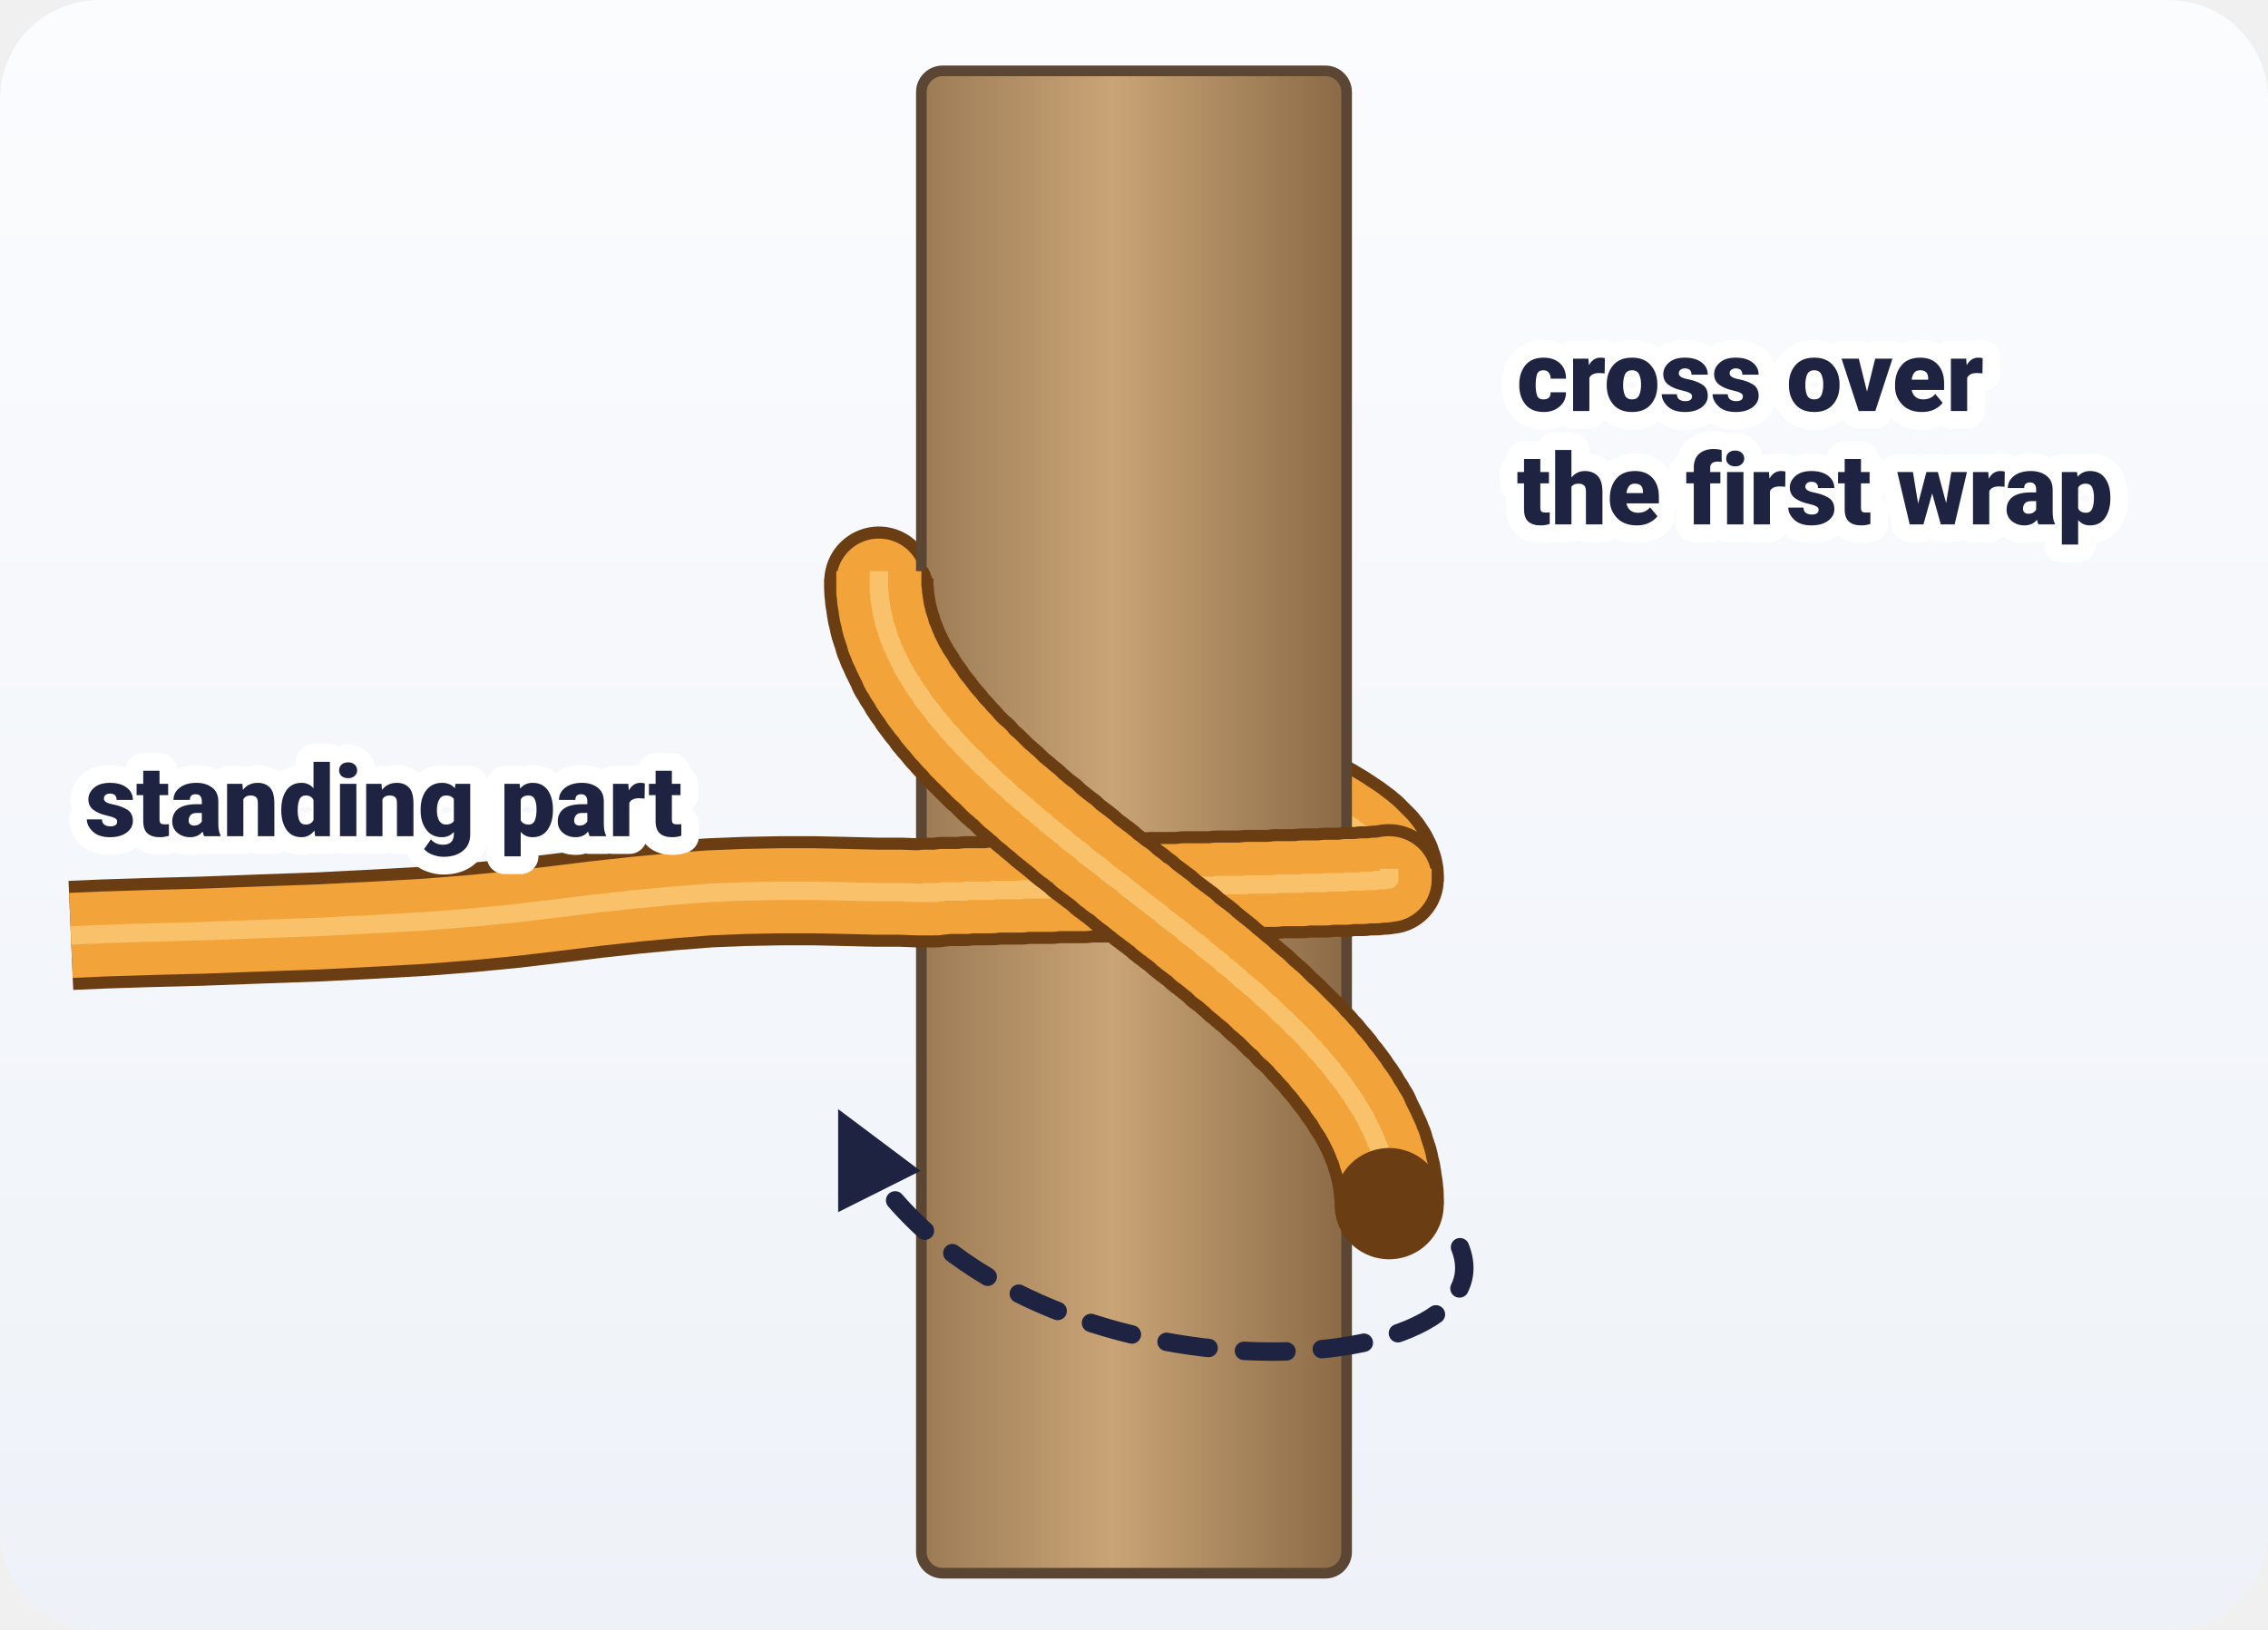
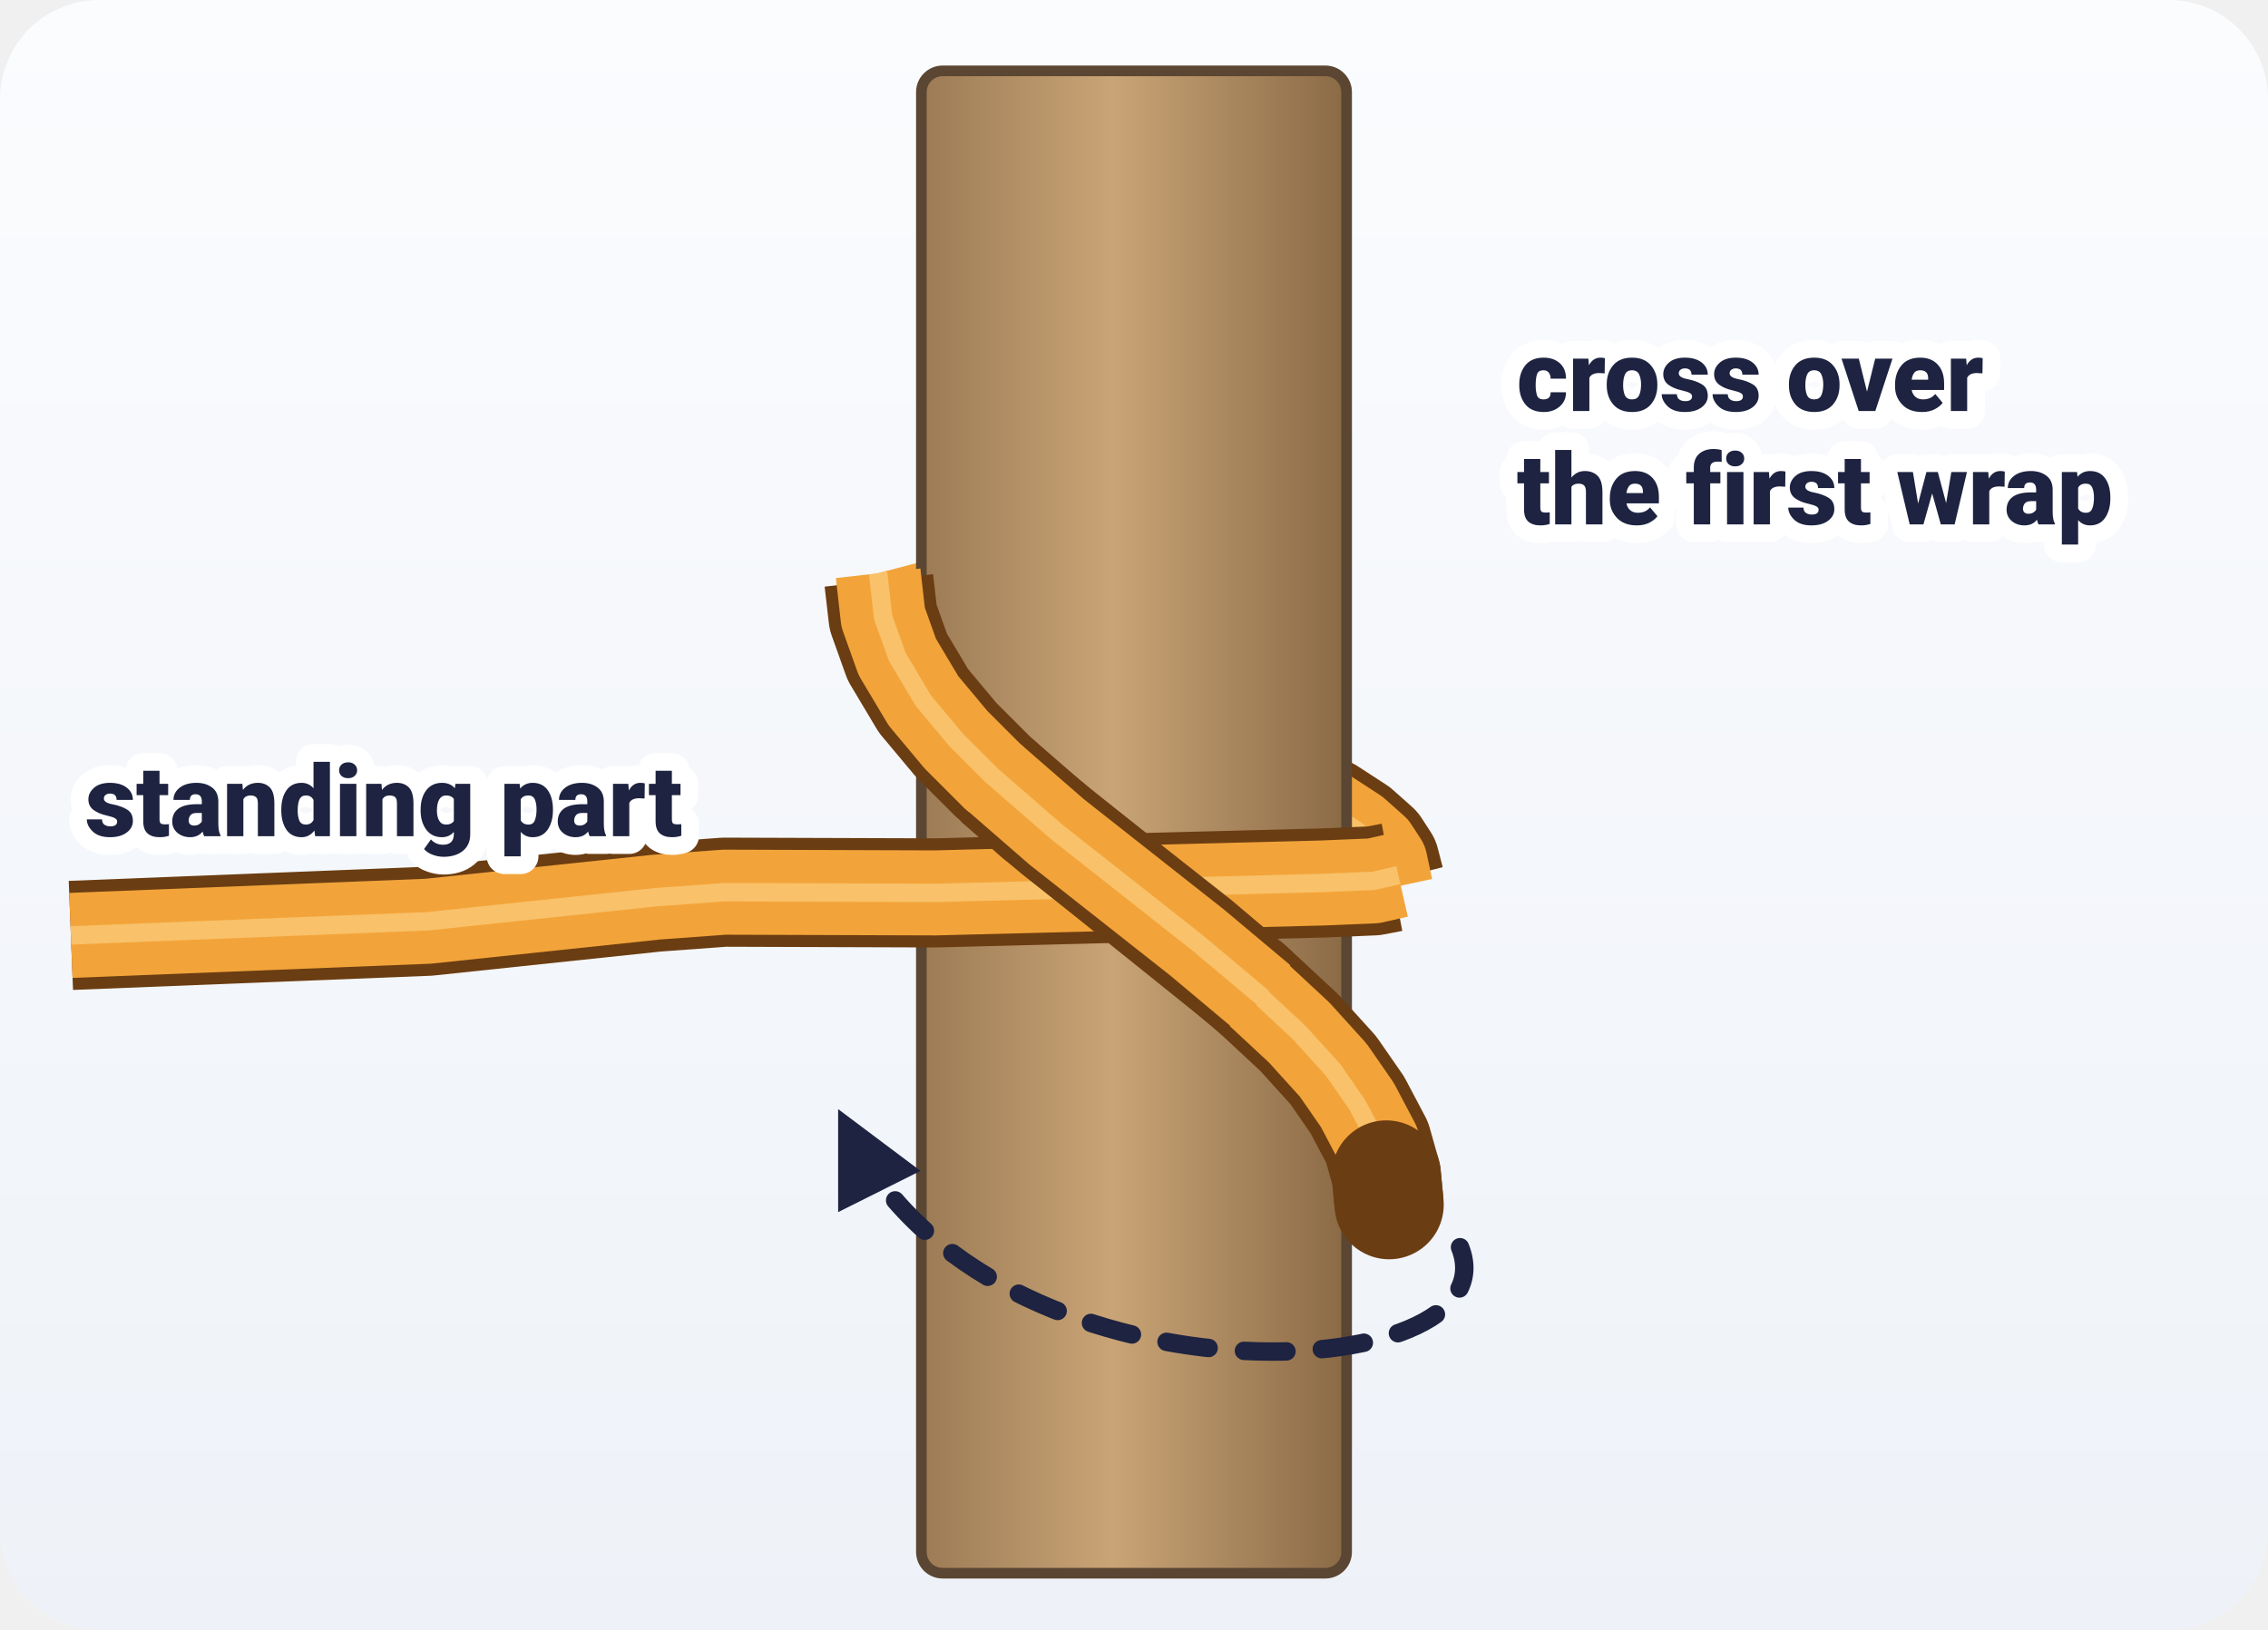
<svg xmlns="http://www.w3.org/2000/svg" viewBox="0 0 320 230" role="img" aria-label="Clove hitch step 2: cross diagonally over the first wrap and go around the post again">
  <defs>
    <marker id="ah" viewBox="0 0 10 10" refX="7" refY="5" markerWidth="5" markerHeight="5" orient="auto-start-reverse">
      <path d="M0 0 L10 5 L0 10 z" fill="#1d2340" />
    </marker>
    <style>.lb{font:800 14px system-ui,-apple-system,"Segoe UI",Roboto,sans-serif;fill:#1d2340;paint-order:stroke;stroke:#fff;stroke-width:5px;stroke-linejoin:round}</style>
    <linearGradient id="bg" x1="0" y1="0" x2="0" y2="1">
      <stop offset="0" stop-color="#fbfcfe" />
      <stop offset="1" stop-color="#eef2f8" />
    </linearGradient>
  </defs>
  <rect x="0" y="0" width="320" height="230" rx="14" fill="url(#bg)" />
  <g stroke-linecap="butt" stroke-linejoin="round" fill="none">
-     <path d="M196.0 124.4 196.0 123.9 196.0 123.8 196.0 123.7 196.0 123.6 196.0 123.5 196.0 123.4 196.0 123.3 195.9 123.2 195.9 123.1 195.9 123.0 195.9 122.9 195.9 122.8 195.8 122.7 195.8 122.6 195.8 122.5 195.7 122.4 195.7 122.3 195.7 122.2 195.6 122.1 195.6 122.0 195.6 121.9 195.5 121.8 195.5 121.7 195.4 121.6 195.4 121.5 195.3 121.4 195.3 121.3 195.2 121.2 195.2 121.1 195.1 121.0 195.0 120.9 195.0 120.8 194.9 120.7 194.8 120.6 194.8 120.5 194.7 120.4 194.6 120.3 194.6 120.2 194.5 120.1 194.4 120.0 194.3 119.9 194.2 119.8 194.2 119.7 194.1 119.6 194.0 119.5 193.9 119.4 193.8 119.3 193.7 119.2 193.6 119.1 193.5 119.0 193.4 118.9 193.3 118.8 193.2 118.7 193.1 118.6 193.0 118.5 192.9 118.4 192.8 118.3 192.7 118.2 192.6 118.1 192.4 118.0 192.3 117.9 192.2 117.8 192.1 117.7 192.0 117.6 191.8 117.5 191.7 117.4 191.6 117.3 191.4 117.2 191.3 117.1 191.2 117.0 191.0 116.9 190.9 116.8 190.8 116.7 190.6 116.6 190.5 116.5 190.3 116.4 190.2 116.3 190.0 116.2 189.9 116.1 189.7 116.0 189.6 115.9 189.4 115.8 189.3 115.7 189.1 115.6 189.0 115.5 188.8 115.4 188.6 115.3 188.5 115.2 188.3 115.1 188.1 115.0 188.0 114.9 187.8 114.8 187.6 114.7 187.5 114.6 187.3 114.5 187.1 114.4 186.9 114.3 186.8 114.2 186.6 114.1 186.4 114.0 186.2 113.9 186.0 113.8 185.8 113.7 185.6 113.6 185.5 113.5 185.3 113.4 185.1 113.3 184.9 113.2 184.7 113.1 184.5 113.0 184.3 112.9 184.1 112.8 183.9 112.7 183.7 112.6 183.5 112.5 183.3 112.4 183.1 112.3 182.9 112.2 182.7 112.1 182.4 112.0 182.2 111.9 182.0 111.8 181.8 111.7 181.6 111.6 181.4 111.5 181.2 111.4 180.9 111.3 180.7 111.2 180.5 111.1 180.3 111.0 180.1 110.9 179.8 110.8 179.6 110.7 179.4 110.6 179.2 110.5 178.9 110.4 178.7 110.3 178.5 110.2 178.2 110.1 178.0 110.0 177.8 109.9 177.5 109.8 177.3 109.7 177.1 109.6 176.8 109.5 176.6 109.4 176.3 109.3 176.1 109.2 175.9 109.1 175.6 109.0 175.4 108.9 175.1 108.8 174.9 108.7 174.6 108.6 174.4 108.5 174.1 108.4 173.9 108.3 173.7 108.2 173.4 108.1 173.2 108.0 172.9 107.9 172.6 107.8 172.4 107.7 172.1 107.6 171.9 107.5 171.6 107.4 171.4 107.3 171.1 107.2 170.9 107.1 170.6 107.0 170.4 106.9 170.1 106.8 169.8 106.7 169.6 106.6 169.3 106.5 169.1 106.4 168.8 106.3 168.5 106.2 168.3 106.1 168.0 106.0 167.7 105.9 167.5 105.8 167.2 105.7 167.0 105.6 166.7 105.5 166.4 105.4 166.2 105.3 165.9 105.2 165.6 105.1 165.4 105.0 165.1 104.9 164.8 104.8 164.6 104.7 164.3 104.6 164.0 104.5 163.8 104.4 163.5 104.3 163.2 104.2 163.0 104.1 162.7 104.0 162.4 103.9 162.2 103.8 161.9 103.7 161.6 103.6 161.3 103.5 161.1 103.4 160.8 103.3 160.5 103.2 160.3 103.1 160.0 103.0 159.7 102.9 159.5 102.8 159.2 102.7 158.9 102.6 158.7 102.5 158.4 102.4 158.1 102.3 157.8 102.2 157.6 102.1 157.3 102.0 157.0 101.9 156.8 101.8 156.5 101.7 156.2 101.6 156.0 101.5 155.7 101.4 155.4 101.3 155.2 101.2 154.9 101.1 154.6 101.0 154.4 100.9 154.1 100.8 153.8 100.7 153.6 100.6 153.3 100.5 153.0 100.4 152.8 100.3 152.5 100.2 152.3 100.1 152.0 100.0 151.7 99.9 151.5 99.8 151.2 99.7 150.9 99.6 150.7 99.5 150.4 99.4 150.2 99.3 149.9 99.2 149.6 99.1 149.4 99.0 149.1 98.9 148.9 98.8 148.6 98.7 148.4 98.6 148.1 98.5 147.9 98.4 147.6 98.3 147.4 98.2 147.1 98.1 146.8 98.0 146.6 97.9 146.3 97.8 146.1 97.7 145.9 97.6 145.6 97.5 145.4 97.4 145.1 97.3 144.9 97.2 144.6 97.1 144.4 97.0 144.1 96.9 143.9 96.8 143.7 96.7 143.4 96.6 143.2 96.5 142.9 96.4 142.7 96.3 142.5 96.2 142.2 96.1 142.0 96.0 141.8 95.9 141.5 95.8 141.3 95.7 141.1 95.6 140.8 95.5 140.6 95.4 140.4 95.3 140.2 95.2 139.9 95.1 139.7 95.0 139.5 94.9 139.3 94.8 139.1 94.7 138.8 94.6 138.6 94.5 138.4 94.4 138.2 94.3 138.0 94.2 137.8 94.1 137.6 94.0 137.3 93.9 137.1 93.8 136.9 93.7 136.7 93.6 136.5 93.5 136.3 93.4 136.1 93.3 135.9 93.2 135.7 93.1 135.5 93.0 135.3 92.9 135.1 92.8 134.9 92.7 134.7 92.6 134.5 92.5 134.4 92.4 134.2 92.3 134.0 92.2 133.8 92.1 133.6 92.0 133.4 91.9 133.2 91.8 133.1 91.7 132.9 91.6 132.7 91.5 132.5 91.4 132.4 91.3 132.2 91.2 132.0 91.1 131.9 91.0 131.7 90.9 131.5 90.8 131.4 90.7 131.2 90.6 131.0 90.5 130.9 90.4 130.7 90.3 130.6 90.2 130.4 90.1 130.3 90.0 130.1 89.9 130.0 89.8 129.8 89.7 129.7 89.6 129.5 89.5 129.4 89.4 129.2 89.3 129.1 89.2 129.0 89.1 128.8 89.0 128.7 88.9 128.6 88.8 128.4 88.7 128.3 88.6 128.2 88.5 128.0 88.4 127.9 88.3 127.8 88.2 127.7 88.1 127.6 88.0 127.4 87.9 127.3 87.8 127.2 87.7 127.1 87.6 127.0 87.5 126.9 87.4 126.8 87.3 126.7 87.2 126.6 87.1 126.5 87.0 126.4 86.9 126.3 86.8 126.2 86.7 126.1 86.6 126.0 86.5 125.9 86.4 125.8 86.3 125.8 86.2 125.7 86.1 125.6 86.0 125.5 85.9 125.4 85.8 125.4 85.7 125.3 85.6 125.2 85.5 125.2 85.4 125.1 85.3 125.0 85.2 125.0 85.1 124.9 85.0 124.8 84.9 124.8 84.8 124.7 84.7 124.7 84.6 124.6 84.5 124.6 84.4 124.5 84.3 124.5 84.2 124.4 84.1 124.4 84.0 124.4 83.9 124.3 83.8 124.3 83.7 124.3 83.6 124.2 83.5 124.2 83.4 124.2 83.3 124.1 83.2 124.1 83.1 124.1 83.0 124.1 82.9 124.1 82.8 124.0 82.7 124.0 82.6 124.0 82.4 124.0 82.3 124.0 82.1 124.0 82.0 124.0 82.0 124.0 82.4" stroke="#6b3d12" stroke-width="15.4" />
+     <path d="M196.1 124.3 195.4 121.6 194.1 119.6 191.4 117.2 187.4 114.6 176.6 109.4 146.3 97.8 135.4 92.9 131.2 90.6 127.3 87.8 124.9 85.1 124.0 81.9" stroke="#6b3d12" stroke-width="15.4" />
    <defs>
-       <path id="p1" d="M196.0 125.4 196.0 123.9 196.0 123.8 196.0 123.7 196.0 123.6 196.0 123.5 196.0 123.4 196.0 123.3 195.9 123.2 195.9 123.1 195.9 123.0 195.9 122.9 195.9 122.8 195.8 122.7 195.8 122.6 195.8 122.5 195.7 122.4 195.7 122.3 195.7 122.2 195.6 122.1 195.6 122.0 195.6 121.9 195.5 121.8 195.5 121.7 195.4 121.6 195.4 121.5 195.3 121.4 195.3 121.3 195.2 121.2 195.2 121.1 195.1 121.0 195.0 120.9 195.0 120.8 194.9 120.7 194.8 120.6 194.8 120.5 194.7 120.4 194.6 120.3 194.6 120.2 194.5 120.1 194.4 120.0 194.3 119.9 194.2 119.8 194.2 119.7 194.1 119.6 194.0 119.5 193.9 119.4 193.8 119.3 193.7 119.2 193.6 119.1 193.5 119.0 193.4 118.9 193.3 118.8 193.2 118.7 193.1 118.6 193.0 118.5 192.9 118.4 192.8 118.3 192.7 118.2 192.6 118.1 192.4 118.0 192.3 117.9 192.2 117.8 192.1 117.7 192.0 117.6 191.8 117.5 191.7 117.4 191.6 117.3 191.4 117.2 191.3 117.1 191.2 117.0 191.0 116.9 190.9 116.8 190.8 116.7 190.6 116.6 190.5 116.5 190.3 116.4 190.2 116.3 190.0 116.2 189.9 116.1 189.7 116.0 189.6 115.9 189.4 115.8 189.3 115.7 189.1 115.6 189.0 115.5 188.8 115.4 188.6 115.3 188.5 115.2 188.3 115.1 188.1 115.0 188.0 114.9 187.8 114.8 187.6 114.7 187.5 114.6 187.3 114.5 187.1 114.4 186.9 114.3 186.8 114.2 186.6 114.1 186.4 114.0 186.2 113.9 186.0 113.8 185.8 113.7 185.6 113.6 185.5 113.5 185.3 113.4 185.1 113.3 184.9 113.2 184.7 113.1 184.5 113.0 184.3 112.9 184.1 112.8 183.9 112.7 183.7 112.6 183.5 112.5 183.3 112.4 183.1 112.3 182.9 112.2 182.7 112.1 182.4 112.0 182.2 111.9 182.0 111.8 181.8 111.7 181.6 111.6 181.4 111.5 181.2 111.4 180.9 111.3 180.7 111.2 180.5 111.1 180.3 111.0 180.1 110.9 179.8 110.8 179.6 110.7 179.4 110.6 179.2 110.5 178.9 110.4 178.7 110.3 178.5 110.2 178.2 110.1 178.0 110.0 177.8 109.9 177.5 109.8 177.3 109.7 177.1 109.6 176.8 109.5 176.6 109.4 176.3 109.3 176.1 109.2 175.9 109.1 175.6 109.0 175.4 108.9 175.1 108.8 174.9 108.7 174.6 108.6 174.4 108.5 174.1 108.4 173.9 108.3 173.7 108.2 173.4 108.1 173.2 108.0 172.9 107.9 172.6 107.8 172.4 107.7 172.1 107.6 171.9 107.5 171.6 107.4 171.4 107.3 171.1 107.2 170.9 107.1 170.6 107.0 170.4 106.9 170.1 106.8 169.8 106.7 169.6 106.6 169.3 106.5 169.1 106.4 168.8 106.3 168.5 106.2 168.3 106.1 168.0 106.0 167.7 105.9 167.5 105.8 167.2 105.7 167.0 105.6 166.7 105.5 166.4 105.4 166.2 105.3 165.9 105.2 165.6 105.1 165.4 105.0 165.1 104.9 164.8 104.8 164.6 104.7 164.3 104.6 164.0 104.5 163.8 104.4 163.5 104.3 163.2 104.2 163.0 104.1 162.7 104.0 162.4 103.9 162.2 103.8 161.9 103.7 161.6 103.6 161.3 103.5 161.1 103.4 160.8 103.3 160.5 103.2 160.3 103.1 160.0 103.0 159.7 102.9 159.5 102.8 159.2 102.7 158.9 102.6 158.7 102.5 158.4 102.4 158.1 102.3 157.8 102.2 157.6 102.1 157.3 102.0 157.0 101.9 156.8 101.8 156.5 101.7 156.2 101.6 156.0 101.5 155.7 101.4 155.4 101.3 155.2 101.2 154.9 101.1 154.6 101.0 154.4 100.9 154.1 100.8 153.8 100.7 153.6 100.6 153.3 100.5 153.0 100.4 152.8 100.3 152.5 100.2 152.3 100.1 152.0 100.0 151.7 99.9 151.5 99.8 151.2 99.7 150.9 99.6 150.7 99.5 150.4 99.4 150.2 99.3 149.9 99.2 149.6 99.1 149.4 99.0 149.1 98.9 148.9 98.8 148.6 98.7 148.4 98.6 148.1 98.5 147.9 98.4 147.6 98.3 147.4 98.2 147.1 98.1 146.8 98.0 146.6 97.9 146.3 97.8 146.1 97.7 145.9 97.6 145.6 97.5 145.4 97.4 145.1 97.3 144.9 97.2 144.6 97.1 144.4 97.0 144.1 96.9 143.9 96.8 143.7 96.7 143.4 96.6 143.2 96.5 142.9 96.4 142.7 96.3 142.5 96.2 142.2 96.1 142.0 96.0 141.8 95.9 141.5 95.8 141.3 95.7 141.1 95.6 140.8 95.5 140.6 95.4 140.4 95.3 140.2 95.2 139.9 95.1 139.7 95.0 139.5 94.9 139.3 94.8 139.1 94.7 138.8 94.6 138.6 94.5 138.4 94.4 138.2 94.3 138.0 94.2 137.8 94.1 137.6 94.0 137.3 93.9 137.1 93.8 136.9 93.7 136.7 93.6 136.5 93.5 136.3 93.4 136.1 93.3 135.9 93.2 135.7 93.1 135.5 93.0 135.3 92.9 135.1 92.8 134.9 92.7 134.7 92.6 134.5 92.5 134.4 92.4 134.2 92.3 134.0 92.2 133.8 92.1 133.6 92.0 133.4 91.9 133.2 91.8 133.1 91.7 132.9 91.6 132.7 91.5 132.5 91.4 132.4 91.3 132.2 91.2 132.0 91.1 131.9 91.0 131.7 90.9 131.5 90.8 131.4 90.7 131.2 90.6 131.0 90.5 130.9 90.4 130.7 90.3 130.6 90.2 130.4 90.1 130.3 90.0 130.1 89.9 130.0 89.8 129.8 89.7 129.7 89.6 129.5 89.5 129.4 89.4 129.2 89.3 129.1 89.2 129.0 89.1 128.8 89.0 128.7 88.9 128.6 88.8 128.4 88.7 128.3 88.6 128.2 88.5 128.0 88.4 127.9 88.3 127.8 88.2 127.7 88.1 127.6 88.0 127.4 87.9 127.3 87.8 127.2 87.7 127.1 87.6 127.0 87.5 126.9 87.4 126.8 87.3 126.7 87.2 126.6 87.1 126.5 87.0 126.4 86.9 126.3 86.8 126.2 86.7 126.1 86.6 126.0 86.5 125.9 86.4 125.8 86.3 125.8 86.2 125.7 86.1 125.6 86.0 125.5 85.9 125.4 85.8 125.4 85.7 125.3 85.6 125.2 85.5 125.2 85.4 125.1 85.3 125.0 85.2 125.0 85.1 124.9 85.0 124.8 84.9 124.8 84.8 124.7 84.7 124.7 84.6 124.6 84.5 124.6 84.4 124.5 84.3 124.5 84.2 124.4 84.1 124.4 84.0 124.4 83.9 124.3 83.8 124.3 83.7 124.3 83.6 124.2 83.5 124.2 83.4 124.2 83.3 124.1 83.2 124.1 83.1 124.1 83.0 124.1 82.9 124.1 82.8 124.0 82.7 124.0 82.6 124.0 82.4 124.0 82.3 124.0 82.1 124.0 82.0 124.0 82.0 124.0 83.4" />
+       <path id="p1" d="M196.2 125.3 195.4 121.6 194.1 119.6 191.4 117.2 187.4 114.6 176.6 109.4 146.3 97.8 135.4 92.9 131.2 90.6 127.3 87.8 124.9 85.1 123.8 80.9" />
    </defs>
    <use href="#p1" stroke="#f2a43a" stroke-width="12.0" />
    <use href="#p1" stroke="#ffd890" stroke-width="2.6" stroke-opacity=".55" />
    <rect x="130" y="10" width="60" height="212" rx="3" fill="url(#wood)" stroke="#5a4632" stroke-width="1.5" />
    <defs>
      <linearGradient id="wood" x1="0" x2="1">
        <stop offset="0" stop-color="#9c7b55" />
        <stop offset=".45" stop-color="#c9a476" />
        <stop offset="1" stop-color="#8a6a46" />
      </linearGradient>
    </defs>
-     <path d="M10.0 132.0 14.6 131.8 20.9 131.6 28.5 131.4 36.6 131.1 45.0 130.8 52.9 130.4 60.0 130.0 66.3 129.5 72.5 128.9 78.4 128.2 84.1 127.5 89.6 126.9 94.9 126.4 100.0 126.0 105.0 125.8 110.1 125.7 114.9 125.7 119.5 125.8 123.6 125.9 127.0 125.9 129.6 126.0 131.3 126.0 132.0 126.0 132.0 126.0 131.6 125.9 131.1 125.9 130.6 125.9 130.5 125.9 130.6 125.9 130.8 125.9 130.9 125.9 131.0 125.9 131.2 125.9 131.3 125.9 131.4 125.9 131.6 125.9 131.7 125.9 131.9 125.9 132.0 125.9 132.1 125.9 132.3 125.9 132.4 125.9 132.6 125.9 132.7 125.9 132.9 125.9 133.0 125.8 133.2 125.8 133.3 125.8 133.5 125.8 133.6 125.8 133.8 125.8 133.9 125.8 134.1 125.8 134.2 125.8 134.4 125.8 134.5 125.8 134.7 125.8 134.9 125.8 135.0 125.8 135.2 125.8 135.3 125.8 135.5 125.8 135.7 125.8 135.8 125.8 136.0 125.8 136.2 125.8 136.3 125.7 136.5 125.7 136.7 125.7 136.9 125.7 137.0 125.7 137.2 125.7 137.4 125.7 137.6 125.7 137.7 125.7 137.9 125.7 138.1 125.7 138.3 125.7 138.4 125.7 138.6 125.7 138.8 125.7 139.0 125.7 139.2 125.7 139.4 125.7 139.5 125.7 139.7 125.7 139.9 125.7 140.1 125.6 140.3 125.6 140.5 125.6 140.7 125.6 140.8 125.6 141.0 125.6 141.2 125.6 141.4 125.6 141.6 125.6 141.8 125.6 142.0 125.6 142.2 125.6 142.4 125.6 142.6 125.6 142.8 125.6 143.0 125.6 143.2 125.6 143.4 125.6 143.6 125.6 143.8 125.6 144.0 125.6 144.2 125.5 144.4 125.5 144.6 125.5 144.8 125.5 145.0 125.5 145.2 125.5 145.4 125.5 145.6 125.5 145.8 125.5 146.0 125.5 146.2 125.5 146.4 125.5 146.6 125.5 146.8 125.5 147.1 125.5 147.3 125.5 147.5 125.5 147.7 125.5 147.9 125.5 148.1 125.5 148.3 125.5 148.5 125.4 148.7 125.4 149.0 125.4 149.2 125.4 149.4 125.4 149.6 125.4 149.8 125.4 150.0 125.4 150.2 125.4 150.5 125.4 150.7 125.4 150.9 125.4 151.1 125.4 151.3 125.4 151.6 125.4 151.8 125.4 152.0 125.4 152.2 125.4 152.4 125.4 152.6 125.4 152.9 125.4 153.1 125.3 153.3 125.3 153.5 125.3 153.7 125.3 154.0 125.3 154.2 125.3 154.4 125.3 154.6 125.3 154.9 125.3 155.1 125.3 155.3 125.3 155.5 125.3 155.7 125.3 156.0 125.3 156.2 125.3 156.4 125.3 156.6 125.3 156.9 125.3 157.1 125.3 157.3 125.3 157.5 125.3 157.8 125.2 158.0 125.2 158.2 125.2 158.4 125.2 158.7 125.2 158.9 125.2 159.1 125.2 159.3 125.2 159.6 125.2 159.8 125.2 160.0 125.2 160.2 125.2 160.4 125.2 160.7 125.2 160.9 125.2 161.1 125.2 161.3 125.2 161.6 125.2 161.8 125.2 162.0 125.2 162.2 125.2 162.5 125.1 162.7 125.1 162.9 125.1 163.1 125.1 163.4 125.1 163.6 125.1 163.8 125.1 164.0 125.1 164.3 125.1 164.5 125.1 164.7 125.1 164.9 125.1 165.1 125.1 165.4 125.1 165.6 125.1 165.8 125.1 166.0 125.1 166.3 125.1 166.5 125.1 166.7 125.1 166.9 125.1 167.1 125.0 167.4 125.0 167.6 125.0 167.8 125.0 168.0 125.0 168.2 125.0 168.4 125.0 168.7 125.0 168.9 125.0 169.1 125.0 169.3 125.0 169.5 125.0 169.8 125.0 170.0 125.0 170.2 125.0 170.4 125.0 170.6 125.0 170.8 125.0 171.0 125.0 171.3 125.0 171.5 125.0 171.7 124.9 171.9 124.9 172.1 124.9 172.3 124.9 172.5 124.9 172.7 124.9 172.9 124.9 173.2 124.9 173.4 124.9 173.6 124.9 173.8 124.9 174.0 124.9 174.2 124.9 174.4 124.9 174.6 124.9 174.8 124.9 175.0 124.9 175.2 124.9 175.4 124.9 175.6 124.9 175.8 124.9 176.0 124.8 176.2 124.8 176.4 124.8 176.6 124.8 176.8 124.8 177.0 124.8 177.2 124.8 177.4 124.8 177.6 124.8 177.8 124.8 178.0 124.8 178.2 124.8 178.4 124.8 178.6 124.8 178.8 124.8 179.0 124.8 179.2 124.8 179.3 124.8 179.5 124.8 179.7 124.8 179.9 124.8 180.1 124.7 180.3 124.7 180.5 124.7 180.6 124.7 180.8 124.7 181.0 124.7 181.2 124.7 181.4 124.7 181.6 124.7 181.7 124.7 181.9 124.7 182.1 124.7 182.3 124.7 182.4 124.7 182.6 124.7 182.8 124.7 183.0 124.7 183.1 124.7 183.3 124.7 183.5 124.7 183.7 124.7 183.8 124.6 184.0 124.6 184.2 124.6 184.3 124.6 184.5 124.6 184.7 124.6 184.8 124.6 185.0 124.6 185.1 124.6 185.3 124.6 185.5 124.6 185.6 124.6 185.8 124.6 185.9 124.6 186.1 124.6 186.2 124.6 186.4 124.6 186.5 124.6 186.7 124.6 186.8 124.6 187.0 124.6 187.1 124.5 187.3 124.5 187.4 124.5 187.6 124.5 187.7 124.5 187.9 124.5 188.0 124.5 188.1 124.5 188.3 124.5 188.4 124.5 188.6 124.5 188.7 124.5 188.8 124.5 189.0 124.5 189.1 124.5 189.2 124.5 189.4 124.5 189.5 124.5 189.6 124.5 189.7 124.5 189.9 124.5 190.0 124.4 190.1 124.4 190.2 124.4 190.4 124.4 190.5 124.4 190.6 124.4 190.7 124.4 190.8 124.4 191.0 124.4 191.1 124.4 191.2 124.4 191.3 124.4 191.4 124.4 191.5 124.4 191.6 124.4 191.7 124.4 191.8 124.4 191.9 124.4 192.0 124.4 192.1 124.4 192.2 124.4 192.3 124.3 192.4 124.3 192.5 124.3 192.6 124.3 192.7 124.3 192.8 124.3 192.9 124.3 193.0 124.3 193.1 124.3 193.2 124.3 193.3 124.3 193.3 124.3 193.4 124.3 193.5 124.3 193.6 124.3 193.7 124.3 193.8 124.3 193.8 124.3 193.9 124.3 194.0 124.3 194.1 124.3 194.1 124.2 194.2 124.2 194.3 124.2 194.3 124.2 194.4 124.2 194.5 124.2 194.5 124.2 194.6 124.2 194.7 124.2 194.7 124.2 194.8 124.2 194.8 124.2 194.9 124.2 194.9 124.2 195.0 124.2 195.0 124.2 195.1 124.2 195.1 124.2 195.2 124.2 195.2 124.2 195.3 124.2 195.3 124.1 195.4 124.1 195.4 124.1 195.5 124.1 195.5 124.1 195.5 124.1 195.6 124.1 195.6 124.1 195.6 124.1 195.7 124.1 195.7 124.1 195.7 124.1 195.7 124.1 195.8 124.1 195.8 124.1 195.8 124.1 195.8 124.1 195.9 124.1 195.9 124.1 195.9 124.1 195.9 124.1 195.9 124.0 195.9 124.0 196.0 124.0 196.0 124.0 196.0 124.0 196.0 124.0 196.0 124.1 196.0 124.1 196.0 124.1 196.0 124.0 196.0 123.6" stroke="#6b3d12" stroke-width="15.4" />
+     <path d="M10.0 132.0 60.4 130.0 92.6 126.6 102.2 125.9 132.0 126.0 186.6 124.6 193.8 124.3 196.4 123.8" stroke="#6b3d12" stroke-width="15.4" />
    <defs>
-       <path id="p2" d="M10.0 132.0 14.6 131.8 20.9 131.6 28.5 131.4 36.6 131.1 45.0 130.8 52.9 130.4 60.0 130.0 66.3 129.5 72.5 128.9 78.4 128.2 84.1 127.5 89.6 126.9 94.9 126.4 100.0 126.0 105.0 125.8 110.1 125.7 114.9 125.7 119.5 125.8 123.6 125.9 127.0 125.9 129.6 126.0 131.3 126.0 132.0 126.0 132.0 126.0 131.6 125.9 131.1 125.9 130.6 125.9 130.5 125.9 130.6 125.9 130.8 125.9 130.9 125.9 131.0 125.9 131.2 125.9 131.3 125.9 131.4 125.9 131.6 125.9 131.7 125.9 131.9 125.9 132.0 125.9 132.1 125.9 132.3 125.9 132.4 125.9 132.6 125.9 132.7 125.9 132.9 125.9 133.0 125.8 133.2 125.8 133.3 125.8 133.5 125.8 133.6 125.8 133.8 125.8 133.9 125.8 134.1 125.8 134.2 125.8 134.4 125.8 134.5 125.8 134.7 125.8 134.9 125.8 135.0 125.8 135.2 125.8 135.3 125.8 135.5 125.8 135.7 125.8 135.8 125.8 136.0 125.8 136.2 125.8 136.3 125.7 136.5 125.7 136.7 125.7 136.9 125.7 137.0 125.7 137.2 125.7 137.4 125.7 137.6 125.7 137.7 125.7 137.9 125.7 138.1 125.7 138.3 125.7 138.4 125.7 138.6 125.7 138.8 125.7 139.0 125.7 139.2 125.7 139.4 125.7 139.5 125.7 139.7 125.7 139.9 125.7 140.1 125.6 140.3 125.6 140.5 125.6 140.7 125.6 140.8 125.6 141.0 125.6 141.2 125.6 141.4 125.6 141.6 125.6 141.8 125.6 142.0 125.6 142.2 125.6 142.4 125.6 142.6 125.6 142.8 125.6 143.0 125.6 143.2 125.6 143.4 125.6 143.6 125.6 143.8 125.6 144.0 125.6 144.2 125.5 144.4 125.5 144.6 125.5 144.8 125.5 145.0 125.5 145.2 125.5 145.4 125.5 145.6 125.5 145.8 125.5 146.0 125.5 146.2 125.5 146.4 125.5 146.6 125.5 146.8 125.5 147.1 125.5 147.3 125.5 147.5 125.5 147.7 125.5 147.9 125.5 148.1 125.5 148.3 125.5 148.5 125.4 148.7 125.4 149.0 125.4 149.2 125.4 149.4 125.4 149.6 125.4 149.8 125.4 150.0 125.4 150.2 125.4 150.5 125.4 150.7 125.4 150.9 125.4 151.1 125.4 151.3 125.4 151.6 125.4 151.8 125.4 152.0 125.4 152.2 125.4 152.4 125.4 152.6 125.4 152.9 125.4 153.1 125.3 153.3 125.3 153.5 125.3 153.7 125.3 154.0 125.3 154.2 125.3 154.4 125.3 154.6 125.3 154.9 125.3 155.1 125.3 155.3 125.3 155.5 125.3 155.7 125.3 156.0 125.3 156.2 125.3 156.4 125.3 156.6 125.3 156.9 125.3 157.1 125.3 157.3 125.3 157.5 125.3 157.8 125.2 158.0 125.2 158.2 125.2 158.4 125.2 158.7 125.2 158.9 125.2 159.1 125.2 159.3 125.2 159.6 125.2 159.8 125.2 160.0 125.2 160.2 125.2 160.4 125.2 160.7 125.2 160.9 125.2 161.1 125.2 161.3 125.2 161.6 125.2 161.8 125.2 162.0 125.2 162.2 125.2 162.5 125.1 162.7 125.1 162.9 125.1 163.1 125.1 163.4 125.1 163.6 125.1 163.8 125.1 164.0 125.1 164.3 125.1 164.5 125.1 164.7 125.1 164.9 125.1 165.1 125.1 165.4 125.1 165.6 125.1 165.8 125.1 166.0 125.1 166.3 125.1 166.5 125.1 166.7 125.1 166.9 125.1 167.1 125.0 167.4 125.0 167.6 125.0 167.8 125.0 168.0 125.0 168.2 125.0 168.4 125.0 168.7 125.0 168.9 125.0 169.1 125.0 169.3 125.0 169.5 125.0 169.8 125.0 170.0 125.0 170.2 125.0 170.4 125.0 170.6 125.0 170.8 125.0 171.0 125.0 171.3 125.0 171.5 125.0 171.7 124.9 171.9 124.9 172.1 124.9 172.3 124.9 172.5 124.9 172.7 124.9 172.9 124.9 173.2 124.9 173.4 124.9 173.6 124.9 173.8 124.9 174.0 124.9 174.2 124.9 174.4 124.9 174.6 124.9 174.8 124.9 175.0 124.9 175.2 124.9 175.4 124.9 175.6 124.9 175.8 124.9 176.0 124.8 176.2 124.8 176.4 124.8 176.6 124.8 176.8 124.8 177.0 124.8 177.2 124.8 177.4 124.8 177.6 124.8 177.8 124.8 178.0 124.8 178.2 124.8 178.4 124.8 178.6 124.8 178.8 124.8 179.0 124.8 179.2 124.8 179.3 124.8 179.5 124.8 179.7 124.8 179.9 124.8 180.1 124.7 180.3 124.7 180.5 124.7 180.6 124.7 180.8 124.7 181.0 124.7 181.2 124.7 181.4 124.7 181.6 124.7 181.7 124.7 181.9 124.7 182.1 124.7 182.3 124.7 182.4 124.7 182.6 124.7 182.8 124.7 183.0 124.7 183.1 124.7 183.3 124.7 183.5 124.7 183.7 124.7 183.8 124.6 184.0 124.6 184.2 124.6 184.3 124.6 184.5 124.6 184.7 124.6 184.8 124.6 185.0 124.6 185.1 124.6 185.3 124.6 185.5 124.6 185.6 124.6 185.8 124.6 185.9 124.6 186.1 124.6 186.2 124.6 186.4 124.6 186.5 124.6 186.7 124.6 186.8 124.6 187.0 124.6 187.1 124.5 187.3 124.5 187.4 124.5 187.6 124.5 187.7 124.5 187.9 124.5 188.0 124.5 188.1 124.5 188.3 124.5 188.4 124.5 188.6 124.5 188.7 124.5 188.8 124.5 189.0 124.5 189.1 124.5 189.2 124.5 189.4 124.5 189.5 124.5 189.6 124.5 189.7 124.5 189.9 124.5 190.0 124.4 190.1 124.4 190.2 124.4 190.4 124.4 190.5 124.4 190.6 124.4 190.7 124.4 190.8 124.4 191.0 124.4 191.1 124.4 191.2 124.4 191.3 124.4 191.4 124.4 191.5 124.4 191.6 124.4 191.7 124.4 191.8 124.4 191.9 124.4 192.0 124.4 192.1 124.4 192.2 124.4 192.3 124.3 192.4 124.3 192.5 124.3 192.6 124.3 192.7 124.3 192.8 124.3 192.9 124.3 193.0 124.3 193.1 124.3 193.2 124.3 193.3 124.3 193.3 124.3 193.4 124.3 193.5 124.3 193.6 124.3 193.7 124.3 193.8 124.3 193.8 124.3 193.9 124.3 194.0 124.3 194.1 124.3 194.1 124.2 194.2 124.2 194.3 124.2 194.3 124.2 194.4 124.2 194.5 124.2 194.5 124.2 194.6 124.2 194.7 124.2 194.7 124.2 194.8 124.2 194.8 124.2 194.9 124.2 194.9 124.2 195.0 124.2 195.0 124.2 195.1 124.2 195.1 124.2 195.2 124.2 195.2 124.2 195.3 124.2 195.3 124.1 195.4 124.1 195.4 124.1 195.5 124.1 195.5 124.1 195.5 124.1 195.6 124.1 195.6 124.1 195.6 124.1 195.7 124.1 195.7 124.1 195.7 124.1 195.7 124.1 195.8 124.1 195.8 124.1 195.8 124.1 195.8 124.1 195.9 124.1 195.9 124.1 195.9 124.1 195.9 124.1 195.9 124.0 195.9 124.0 196.0 124.0 196.0 124.0 196.0 124.0 196.0 124.0 196.0 124.1 196.0 124.1 196.0 124.1 196.0 124.0 196.0 122.6" />
+       <path id="p2" d="M10.0 132.0 60.4 130.0 92.6 126.6 102.2 125.9 132.0 126.0 186.6 124.6 193.8 124.3 197.3 123.5" />
    </defs>
    <use href="#p2" stroke="#f2a43a" stroke-width="12.0" />
    <use href="#p2" stroke="#ffd890" stroke-width="2.6" stroke-opacity=".55" />
-     <path d="M124.0 81.6 124.0 82.1 124.0 82.3 124.0 82.5 124.0 82.7 124.0 83.0 124.0 83.2 124.0 83.5 124.1 83.7 124.1 83.9 124.1 84.1 124.1 84.3 124.1 84.5 124.2 84.7 124.2 84.9 124.2 85.1 124.3 85.4 124.3 85.6 124.3 85.8 124.4 86.0 124.4 86.2 124.4 86.4 124.5 86.6 124.5 86.8 124.6 87.0 124.6 87.2 124.7 87.4 124.7 87.7 124.8 87.9 124.8 88.1 124.9 88.3 125.0 88.5 125.0 88.7 125.1 88.9 125.2 89.1 125.2 89.3 125.3 89.5 125.4 89.8 125.4 90.0 125.5 90.2 125.6 90.4 125.7 90.6 125.8 90.8 125.8 91.0 125.9 91.2 126.0 91.4 126.1 91.6 126.2 91.8 126.3 92.1 126.4 92.3 126.5 92.5 126.6 92.7 126.7 92.9 126.8 93.1 126.9 93.3 127.0 93.5 127.1 93.7 127.2 93.9 127.3 94.2 127.4 94.4 127.6 94.6 127.7 94.8 127.8 95.0 127.9 95.2 128.0 95.4 128.2 95.6 128.3 95.8 128.4 96.0 128.6 96.2 128.7 96.5 128.8 96.7 129.0 96.9 129.1 97.1 129.2 97.3 129.4 97.5 129.5 97.7 129.7 97.9 129.8 98.1 130.0 98.3 130.1 98.6 130.3 98.8 130.4 99.0 130.6 99.2 130.7 99.4 130.9 99.6 131.0 99.8 131.2 100.0 131.4 100.2 131.5 100.4 131.7 100.6 131.9 100.9 132.0 101.1 132.2 101.3 132.4 101.5 132.5 101.7 132.7 101.9 132.9 102.1 133.1 102.3 133.2 102.5 133.4 102.7 133.6 103.0 133.8 103.2 134.0 103.4 134.2 103.6 134.4 103.8 134.5 104.0 134.7 104.2 134.9 104.4 135.1 104.6 135.3 104.8 135.5 105.0 135.7 105.3 135.9 105.5 136.1 105.7 136.3 105.9 136.5 106.1 136.7 106.3 136.9 106.5 137.1 106.7 137.3 106.9 137.6 107.1 137.8 107.4 138.0 107.6 138.2 107.8 138.4 108.0 138.6 108.2 138.8 108.4 139.1 108.6 139.3 108.8 139.5 109.0 139.7 109.2 139.9 109.4 140.2 109.7 140.4 109.9 140.6 110.1 140.8 110.3 141.1 110.5 141.3 110.7 141.5 110.9 141.8 111.1 142.0 111.3 142.2 111.5 142.5 111.8 142.7 112.0 142.9 112.2 143.2 112.4 143.4 112.6 143.7 112.8 143.9 113.0 144.1 113.2 144.4 113.4 144.6 113.6 144.9 113.8 145.1 114.1 145.4 114.3 145.6 114.5 145.9 114.7 146.1 114.9 146.3 115.1 146.6 115.3 146.8 115.5 147.1 115.7 147.4 115.9 147.6 116.2 147.9 116.4 148.1 116.6 148.4 116.8 148.6 117.0 148.9 117.2 149.1 117.4 149.4 117.6 149.6 117.8 149.9 118.0 150.2 118.2 150.4 118.5 150.7 118.7 150.9 118.9 151.2 119.1 151.5 119.3 151.7 119.5 152.0 119.7 152.3 119.9 152.5 120.1 152.8 120.3 153.0 120.6 153.3 120.8 153.6 121.0 153.8 121.2 154.1 121.4 154.4 121.6 154.6 121.8 154.9 122.0 155.2 122.2 155.4 122.4 155.7 122.6 156.0 122.9 156.2 123.1 156.5 123.3 156.8 123.5 157.0 123.7 157.3 123.9 157.6 124.1 157.8 124.3 158.1 124.5 158.4 124.7 158.7 125.0 158.9 125.2 159.2 125.4 159.5 125.6 159.7 125.8 160.0 126.0 160.3 126.2 160.5 126.4 160.8 126.6 161.1 126.8 161.3 127.0 161.6 127.3 161.9 127.5 162.2 127.7 162.4 127.9 162.7 128.1 163.0 128.3 163.2 128.5 163.5 128.7 163.8 128.9 164.0 129.1 164.3 129.4 164.6 129.6 164.8 129.8 165.1 130.0 165.4 130.2 165.6 130.4 165.9 130.6 166.2 130.8 166.4 131.0 166.7 131.2 167.0 131.4 167.2 131.7 167.5 131.9 167.7 132.1 168.0 132.3 168.3 132.5 168.5 132.7 168.8 132.9 169.1 133.1 169.3 133.3 169.6 133.5 169.8 133.8 170.1 134.0 170.4 134.2 170.6 134.4 170.9 134.6 171.1 134.8 171.4 135.0 171.6 135.2 171.9 135.4 172.1 135.6 172.4 135.8 172.6 136.1 172.9 136.3 173.2 136.5 173.4 136.7 173.7 136.9 173.9 137.1 174.1 137.3 174.4 137.5 174.6 137.7 174.9 137.9 175.1 138.2 175.4 138.4 175.6 138.6 175.9 138.8 176.1 139.0 176.3 139.2 176.6 139.4 176.8 139.6 177.1 139.8 177.3 140.0 177.5 140.2 177.8 140.5 178.0 140.7 178.2 140.9 178.5 141.1 178.7 141.3 178.9 141.5 179.2 141.7 179.4 141.9 179.6 142.1 179.8 142.3 180.1 142.6 180.3 142.8 180.5 143.0 180.7 143.2 180.9 143.4 181.2 143.6 181.4 143.8 181.6 144.0 181.8 144.2 182.0 144.4 182.2 144.6 182.4 144.9 182.7 145.1 182.9 145.3 183.1 145.5 183.3 145.7 183.5 145.9 183.7 146.1 183.9 146.3 184.1 146.5 184.3 146.7 184.5 147.0 184.7 147.2 184.9 147.4 185.1 147.6 185.3 147.8 185.5 148.0 185.6 148.2 185.8 148.4 186.0 148.6 186.2 148.8 186.4 149.0 186.6 149.3 186.8 149.5 186.9 149.7 187.1 149.9 187.3 150.1 187.5 150.3 187.6 150.5 187.8 150.7 188.0 150.9 188.1 151.1 188.3 151.4 188.5 151.6 188.6 151.8 188.8 152.0 189.0 152.2 189.1 152.4 189.3 152.6 189.4 152.8 189.6 153.0 189.7 153.2 189.9 153.4 190.0 153.7 190.2 153.9 190.3 154.1 190.5 154.3 190.6 154.5 190.8 154.7 190.9 154.9 191.0 155.1 191.2 155.3 191.3 155.5 191.4 155.8 191.6 156.0 191.7 156.2 191.8 156.4 192.0 156.6 192.1 156.8 192.2 157.0 192.3 157.2 192.4 157.4 192.6 157.6 192.7 157.8 192.8 158.1 192.9 158.3 193.0 158.5 193.1 158.7 193.2 158.9 193.3 159.1 193.4 159.3 193.5 159.5 193.6 159.7 193.7 159.9 193.8 160.2 193.9 160.4 194.0 160.6 194.1 160.8 194.2 161.0 194.2 161.2 194.3 161.4 194.4 161.6 194.5 161.8 194.6 162.0 194.6 162.2 194.7 162.5 194.8 162.7 194.8 162.9 194.9 163.1 195.0 163.3 195.0 163.5 195.1 163.7 195.2 163.9 195.2 164.1 195.3 164.3 195.3 164.6 195.4 164.8 195.4 165.0 195.5 165.2 195.5 165.4 195.6 165.6 195.6 165.8 195.6 166.0 195.7 166.2 195.7 166.4 195.7 166.6 195.8 166.9 195.8 167.1 195.8 167.3 195.9 167.5 195.9 167.7 195.9 167.9 195.9 168.1 195.9 168.3 196.0 168.5 196.0 168.8 196.0 169.0 196.0 169.2 196.0 169.5 196.0 169.7 196.0 169.9 196.0 170.0" stroke="#6b3d12" stroke-width="15.4" />
+     <path d="M124.0 81.9 124.6 87.1 126.6 92.7 130.3 98.9 134.9 104.4 140.0 109.5 146.3 115.1 176.2 139.1 183.3 145.7 188.1 151.0 191.5 155.9 194.3 161.2 195.6 165.8 196.0 170.0" stroke="#6b3d12" stroke-width="15.4" />
    <defs>
-       <path id="p3" d="M124.0 80.6 124.0 82.1 124.0 82.3 124.0 82.5 124.0 82.7 124.0 83.0 124.0 83.2 124.0 83.5 124.1 83.7 124.1 83.9 124.1 84.1 124.1 84.3 124.1 84.5 124.2 84.7 124.2 84.9 124.2 85.1 124.3 85.4 124.3 85.6 124.3 85.8 124.4 86.0 124.4 86.2 124.4 86.4 124.5 86.6 124.5 86.8 124.6 87.0 124.6 87.2 124.7 87.4 124.7 87.7 124.8 87.9 124.8 88.1 124.9 88.3 125.0 88.5 125.0 88.7 125.1 88.9 125.2 89.1 125.2 89.3 125.3 89.5 125.4 89.8 125.4 90.0 125.5 90.2 125.6 90.4 125.7 90.6 125.8 90.8 125.8 91.0 125.9 91.2 126.0 91.4 126.1 91.6 126.2 91.8 126.3 92.1 126.4 92.3 126.5 92.5 126.6 92.7 126.7 92.9 126.8 93.1 126.9 93.3 127.0 93.5 127.1 93.7 127.2 93.9 127.3 94.2 127.4 94.4 127.6 94.6 127.7 94.8 127.8 95.0 127.9 95.2 128.0 95.4 128.2 95.6 128.3 95.8 128.4 96.0 128.6 96.2 128.7 96.5 128.8 96.7 129.0 96.9 129.1 97.1 129.2 97.3 129.4 97.5 129.5 97.7 129.7 97.9 129.8 98.1 130.0 98.3 130.1 98.6 130.3 98.8 130.4 99.0 130.6 99.2 130.7 99.4 130.9 99.6 131.0 99.8 131.2 100.0 131.4 100.2 131.5 100.4 131.7 100.6 131.9 100.9 132.0 101.1 132.2 101.3 132.4 101.5 132.5 101.7 132.7 101.9 132.9 102.1 133.1 102.3 133.2 102.5 133.4 102.7 133.6 103.0 133.8 103.2 134.0 103.4 134.2 103.6 134.4 103.8 134.5 104.0 134.7 104.2 134.9 104.4 135.1 104.6 135.3 104.8 135.5 105.0 135.7 105.3 135.9 105.5 136.1 105.7 136.3 105.9 136.5 106.1 136.7 106.3 136.9 106.5 137.1 106.7 137.3 106.9 137.6 107.1 137.8 107.4 138.0 107.6 138.2 107.8 138.4 108.0 138.6 108.2 138.8 108.4 139.1 108.6 139.3 108.8 139.5 109.0 139.7 109.2 139.9 109.4 140.2 109.7 140.4 109.9 140.6 110.1 140.8 110.3 141.1 110.5 141.3 110.7 141.5 110.9 141.8 111.1 142.0 111.3 142.2 111.5 142.5 111.8 142.7 112.0 142.9 112.2 143.2 112.4 143.4 112.6 143.7 112.8 143.9 113.0 144.1 113.2 144.4 113.4 144.6 113.6 144.9 113.8 145.1 114.1 145.4 114.3 145.6 114.5 145.9 114.7 146.1 114.9 146.3 115.1 146.6 115.3 146.8 115.5 147.1 115.7 147.4 115.9 147.6 116.2 147.9 116.4 148.1 116.6 148.4 116.8 148.6 117.0 148.9 117.2 149.1 117.4 149.4 117.6 149.6 117.8 149.9 118.0 150.2 118.2 150.4 118.5 150.7 118.7 150.9 118.9 151.2 119.1 151.5 119.3 151.7 119.5 152.0 119.7 152.3 119.9 152.5 120.1 152.8 120.3 153.0 120.6 153.3 120.8 153.6 121.0 153.8 121.2 154.1 121.4 154.4 121.6 154.6 121.8 154.9 122.0 155.2 122.2 155.4 122.4 155.7 122.6 156.0 122.9 156.2 123.1 156.5 123.3 156.8 123.5 157.0 123.7 157.3 123.9 157.6 124.1 157.8 124.3 158.1 124.5 158.4 124.7 158.7 125.0 158.9 125.2 159.2 125.4 159.5 125.6 159.7 125.8 160.0 126.0 160.3 126.2 160.5 126.4 160.8 126.6 161.1 126.8 161.3 127.0 161.6 127.3 161.9 127.5 162.2 127.7 162.4 127.9 162.7 128.1 163.0 128.3 163.2 128.5 163.5 128.7 163.8 128.9 164.0 129.1 164.3 129.4 164.6 129.6 164.8 129.8 165.1 130.0 165.4 130.2 165.6 130.4 165.9 130.6 166.2 130.8 166.4 131.0 166.7 131.2 167.0 131.4 167.2 131.7 167.5 131.9 167.7 132.1 168.0 132.3 168.3 132.5 168.5 132.7 168.8 132.9 169.1 133.1 169.3 133.3 169.6 133.5 169.8 133.8 170.1 134.0 170.4 134.2 170.6 134.4 170.9 134.6 171.1 134.8 171.4 135.0 171.6 135.2 171.9 135.4 172.1 135.6 172.4 135.8 172.6 136.1 172.9 136.3 173.2 136.5 173.4 136.7 173.7 136.9 173.9 137.1 174.1 137.3 174.4 137.5 174.6 137.7 174.9 137.9 175.1 138.2 175.4 138.4 175.6 138.6 175.9 138.8 176.1 139.0 176.3 139.2 176.6 139.4 176.8 139.6 177.1 139.8 177.3 140.0 177.5 140.2 177.8 140.5 178.0 140.7 178.2 140.9 178.5 141.1 178.7 141.3 178.9 141.5 179.2 141.7 179.4 141.9 179.6 142.1 179.8 142.3 180.1 142.6 180.3 142.8 180.5 143.0 180.7 143.2 180.9 143.4 181.2 143.6 181.4 143.8 181.6 144.0 181.8 144.2 182.0 144.4 182.2 144.6 182.4 144.9 182.7 145.1 182.9 145.3 183.1 145.5 183.3 145.7 183.5 145.9 183.7 146.1 183.9 146.3 184.1 146.5 184.3 146.7 184.5 147.0 184.7 147.2 184.9 147.4 185.1 147.6 185.3 147.8 185.5 148.0 185.6 148.2 185.8 148.4 186.0 148.6 186.2 148.8 186.4 149.0 186.6 149.3 186.8 149.5 186.9 149.7 187.1 149.9 187.3 150.1 187.5 150.3 187.6 150.5 187.8 150.7 188.0 150.9 188.1 151.1 188.3 151.4 188.5 151.6 188.6 151.8 188.8 152.0 189.0 152.2 189.1 152.4 189.3 152.6 189.4 152.8 189.6 153.0 189.7 153.2 189.9 153.4 190.0 153.7 190.2 153.9 190.3 154.1 190.5 154.3 190.6 154.5 190.8 154.7 190.9 154.9 191.0 155.1 191.2 155.3 191.3 155.5 191.4 155.8 191.6 156.0 191.7 156.2 191.8 156.4 192.0 156.6 192.1 156.8 192.2 157.0 192.3 157.2 192.4 157.4 192.6 157.6 192.7 157.8 192.8 158.1 192.9 158.3 193.0 158.5 193.1 158.7 193.2 158.9 193.3 159.1 193.4 159.3 193.5 159.5 193.6 159.7 193.7 159.9 193.8 160.2 193.9 160.4 194.0 160.6 194.1 160.8 194.2 161.0 194.2 161.2 194.3 161.4 194.4 161.6 194.5 161.8 194.6 162.0 194.6 162.2 194.7 162.5 194.8 162.7 194.8 162.9 194.9 163.1 195.0 163.3 195.0 163.5 195.1 163.7 195.2 163.9 195.2 164.1 195.3 164.3 195.3 164.6 195.4 164.8 195.4 165.0 195.5 165.2 195.5 165.4 195.6 165.6 195.6 165.8 195.6 166.0 195.7 166.2 195.7 166.4 195.7 166.6 195.8 166.9 195.8 167.1 195.8 167.3 195.9 167.5 195.9 167.7 195.9 167.9 195.9 168.1 195.9 168.3 196.0 168.5 196.0 168.8 196.0 169.0 196.0 169.2 196.0 169.5 196.0 169.7 196.0 169.9 196.0 170.0" />
+       <path id="p3" d="M123.9 80.9 124.6 87.1 126.6 92.7 130.3 98.9 134.9 104.4 140.0 109.5 146.3 115.1 176.2 139.1 183.3 145.7 188.1 151.0 191.5 155.9 194.3 161.2 195.6 165.8 196.0 170.0" />
    </defs>
    <use href="#p3" stroke="#f2a43a" stroke-width="12.0" />
    <use href="#p3" stroke="#ffd890" stroke-width="2.6" stroke-opacity=".55" />
-     <line x1="196.0" y1="169.7" x2="196.0" y2="170.0" stroke="#6b3d12" stroke-width="15.4" stroke-linecap="round" />
-     <path d="M157.4 124.0 158.0 124.4 158.3 124.6 158.5 124.8 158.8 125.1 159.1 125.3 159.3 125.5 159.6 125.7 159.9 125.9 160.1 126.1 160.6 126.5" stroke="#6b3d12" stroke-width="15.4" />
+     <line x1="195.6" y1="165.8" x2="196.0" y2="170.0" stroke="#6b3d12" stroke-width="15.4" stroke-linecap="round" />
+     <path d="M140.6 110.1 149.1 117.4 168.9 133.0 177.4 140.2" stroke="#6b3d12" stroke-width="15.4" />
    <defs>
-       <path id="p4" d="M156.6 123.4 158.0 124.4 158.3 124.6 158.5 124.8 158.8 125.1 159.1 125.3 159.3 125.5 159.6 125.7 159.9 125.9 160.1 126.1 161.4 127.1" />
+       <path id="p4" d="M139.9 109.4 149.1 117.4 168.9 133.0 178.2 140.8" />
    </defs>
    <use href="#p4" stroke="#f2a43a" stroke-width="12.0" />
    <use href="#p4" stroke="#ffd890" stroke-width="2.6" stroke-opacity=".55" />
  </g>
  <path d="M206 176 C 214 196, 140 200, 120 160" fill="none" stroke="#1d2340" stroke-width="2.6" stroke-dasharray="6 5" stroke-linecap="round" marker-end="url(#ah)" />
  <text x="12" y="118" text-anchor="start" class="lb">standing part</text>
  <text x="214" y="58" text-anchor="start" class="lb">cross over</text>
  <text x="214" y="74" text-anchor="start" class="lb">the first wrap</text>
</svg>
